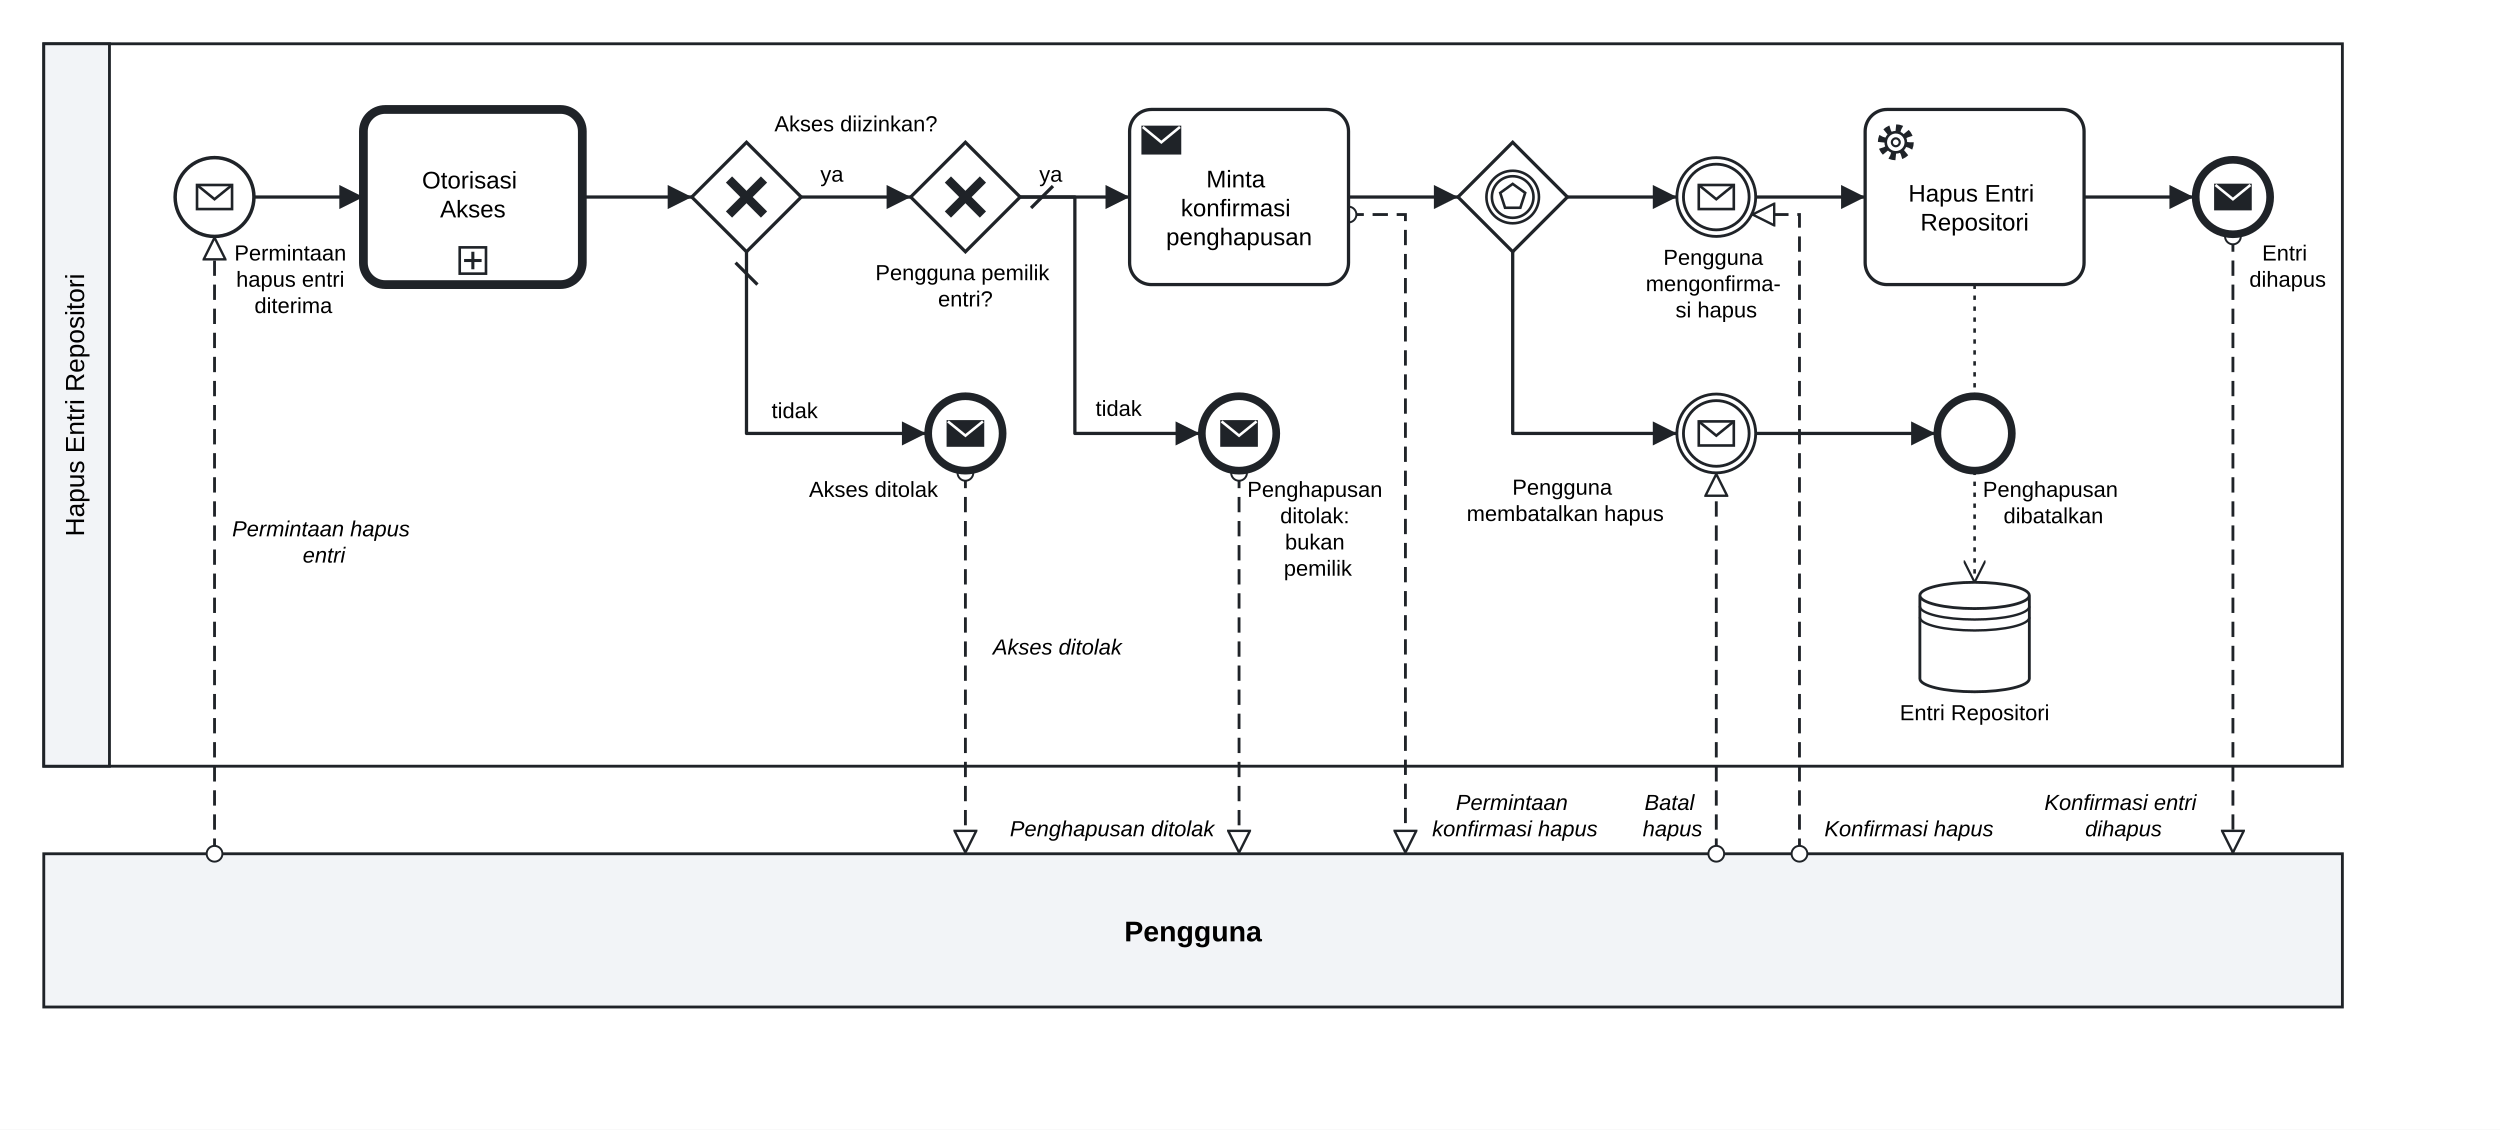
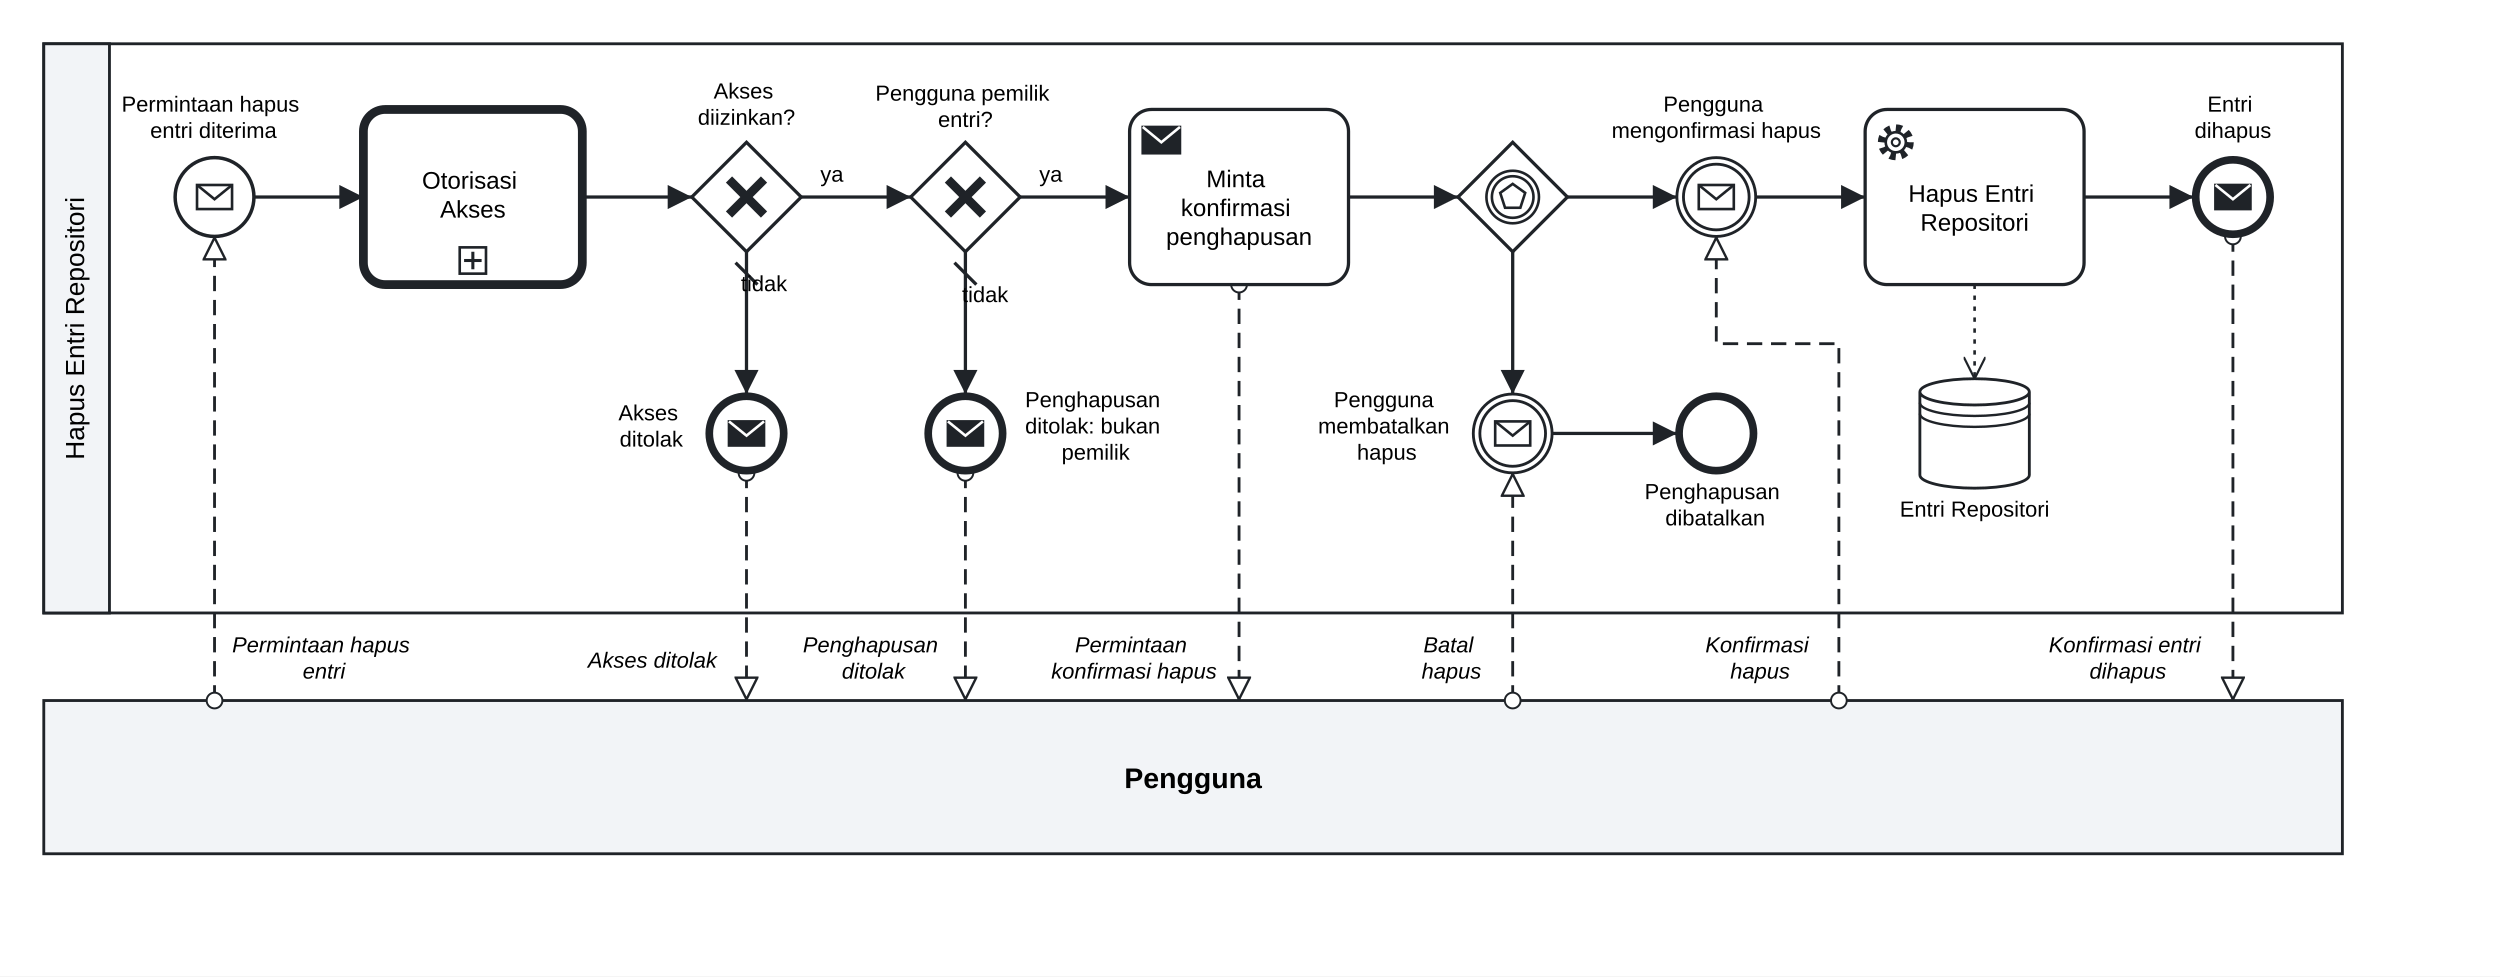
- <svg xmlns="http://www.w3.org/2000/svg" viewBox="-20 -20 1142 516" width="1142" height="516" font-family="Arial, Helvetica, sans-serif" role="img" aria-labelledby="tok-title tok-desc">
+ <svg xmlns="http://www.w3.org/2000/svg" viewBox="140 60 1142 446" width="1142" height="446" font-family="Arial, Helvetica, sans-serif" role="img" aria-labelledby="tok-title tok-desc">
  <defs>
    <marker id="seqEnd" viewBox="0 0 10 10" refX="10" refY="5" markerUnits="userSpaceOnUse" markerWidth="11" markerHeight="11" orient="auto">
      <path d="M0,0 L10,5 L0,10 z" fill="#1f2328" />
    </marker>
    <marker id="msgEnd" viewBox="0 0 10 10" refX="10" refY="5" markerUnits="userSpaceOnUse" markerWidth="11" markerHeight="11" orient="auto">
      <path d="M0.5,0.5 L9.5,5 L0.5,9.5 z" fill="#fff" stroke="#1f2328" />
    </marker>
    <marker id="msgStart" viewBox="0 0 10 10" refX="5" refY="5" markerUnits="userSpaceOnUse" markerWidth="9" markerHeight="9">
      <circle cx="5" cy="5" r="4" fill="#fff" stroke="#1f2328" />
    </marker>
    <marker id="assocEnd" viewBox="0 0 10 10" refX="10" refY="5" markerUnits="userSpaceOnUse" markerWidth="10" markerHeight="10" orient="auto">
      <path d="M0,0 L10,5 L0,10" fill="none" stroke="#1f2328" />
    </marker>
  </defs>
-   <rect x="-20" y="-20" width="1142" height="516" fill="#fff" />
-   <rect x="0.0" y="0.0" width="1050.0" height="330.0" fill="#fff" stroke="#1f2328" stroke-width="1.3" />
-   <rect x="0.0" y="0.0" width="30" height="330.0" fill="#f2f4f7" stroke="#1f2328" stroke-width="1.3" />
-   <g transform="rotate(-90 15.0 165.0)">
-     <text x="15.0" y="165.0" font-size="12" text-anchor="middle" dominant-baseline="middle" transform="translate(0 0.0)">Hapus Entri Repositori</text>
+   <rect x="140" y="60" width="1142" height="446" fill="#fff" />
+   <rect x="160.0" y="80.0" width="1050.0" height="260.0" fill="#fff" stroke="#1f2328" stroke-width="1.3" />
+   <rect x="160.0" y="80.0" width="30" height="260.0" fill="#f2f4f7" stroke="#1f2328" stroke-width="1.3" />
+   <g transform="rotate(-90 175.0 210.0)">
+     <text x="175.0" y="210.0" font-size="12" text-anchor="middle" dominant-baseline="middle" transform="translate(0 0.0)">Hapus Entri Repositori</text>
  </g>
-   <rect x="0.0" y="370.0" width="1050.0" height="70.0" fill="#f2f4f7" stroke="#1f2328" stroke-width="1.3" />
-   <text x="525.0" y="410.0" font-size="13" text-anchor="middle" font-weight="bold">
-     <tspan x="525.0" dy="0.0">Pengguna</tspan>
+   <rect x="160.0" y="380.0" width="1050.0" height="70.0" fill="#f2f4f7" stroke="#1f2328" stroke-width="1.3" />
+   <text x="685.0" y="420.0" font-size="13" text-anchor="middle" font-weight="bold">
+     <tspan x="685.0" dy="0.0">Pengguna</tspan>
  </text>
-   <polyline points="78.0,370.0 78.0,88.0" fill="none" stroke="#1f2328" stroke-width="1.3" stroke-dasharray="7 4" marker-start="url(#msgStart)" marker-end="url(#msgEnd)" />
-   <polyline points="421.0,196.0 421.0,370.0" fill="none" stroke="#1f2328" stroke-width="1.3" stroke-dasharray="7 4" marker-start="url(#msgStart)" marker-end="url(#msgEnd)" />
-   <polyline points="546.0,196.0 546.0,370.0" fill="none" stroke="#1f2328" stroke-width="1.3" stroke-dasharray="7 4" marker-start="url(#msgStart)" marker-end="url(#msgEnd)" />
-   <polyline points="596.0,78.0 622.0,78.0 622.0,370.0" fill="none" stroke="#1f2328" stroke-width="1.3" stroke-dasharray="7 4" marker-start="url(#msgStart)" marker-end="url(#msgEnd)" />
-   <polyline points="802.0,370.0 802.0,78.0 780.0,78.0" fill="none" stroke="#1f2328" stroke-width="1.3" stroke-dasharray="7 4" marker-start="url(#msgStart)" marker-end="url(#msgEnd)" />
-   <polyline points="764.0,370.0 764.0,196.0" fill="none" stroke="#1f2328" stroke-width="1.3" stroke-dasharray="7 4" marker-start="url(#msgStart)" marker-end="url(#msgEnd)" />
-   <polyline points="1000.0,88.0 1000.0,370.0" fill="none" stroke="#1f2328" stroke-width="1.3" stroke-dasharray="7 4" marker-start="url(#msgStart)" marker-end="url(#msgEnd)" />
-   <polyline points="882.0,110.0 882.0,246.0" fill="none" stroke="#1f2328" stroke-width="1.2" stroke-dasharray="2 3" marker-end="url(#assocEnd)" />
-   <polyline points="96.0,70.0 146.0,70.0" fill="none" stroke="#1f2328" stroke-width="1.5" stroke-linejoin="round" marker-end="url(#seqEnd)" />
-   <polyline points="246.0,70.0 296.0,70.0" fill="none" stroke="#1f2328" stroke-width="1.5" stroke-linejoin="round" marker-end="url(#seqEnd)" />
-   <polyline points="346.0,70.0 396.0,70.0" fill="none" stroke="#1f2328" stroke-width="1.5" stroke-linejoin="round" marker-end="url(#seqEnd)" />
-   <polyline points="321.0,95.0 321.0,178.0 403.0,178.0" fill="none" stroke="#1f2328" stroke-width="1.5" stroke-linejoin="round" marker-end="url(#seqEnd)" />
-   <line x1="316.0" y1="100.0" x2="326.0" y2="110.0" stroke="#1f2328" stroke-width="1.5" />
-   <polyline points="446.0,70.0 496.0,70.0" fill="none" stroke="#1f2328" stroke-width="1.5" stroke-linejoin="round" marker-end="url(#seqEnd)" />
-   <polyline points="446.0,70.0 471.0,70.0 471.0,178.0 528.0,178.0" fill="none" stroke="#1f2328" stroke-width="1.5" stroke-linejoin="round" marker-end="url(#seqEnd)" />
-   <line x1="451.0" y1="75.0" x2="461.0" y2="65.0" stroke="#1f2328" stroke-width="1.5" />
-   <polyline points="596.0,70.0 646.0,70.0" fill="none" stroke="#1f2328" stroke-width="1.5" stroke-linejoin="round" marker-end="url(#seqEnd)" />
-   <polyline points="696.0,70.0 746.0,70.0" fill="none" stroke="#1f2328" stroke-width="1.5" stroke-linejoin="round" marker-end="url(#seqEnd)" />
-   <polyline points="671.0,95.0 671.0,178.0 746.0,178.0" fill="none" stroke="#1f2328" stroke-width="1.5" stroke-linejoin="round" marker-end="url(#seqEnd)" />
-   <polyline points="782.0,70.0 832.0,70.0" fill="none" stroke="#1f2328" stroke-width="1.5" stroke-linejoin="round" marker-end="url(#seqEnd)" />
-   <polyline points="932.0,70.0 982.0,70.0" fill="none" stroke="#1f2328" stroke-width="1.5" stroke-linejoin="round" marker-end="url(#seqEnd)" />
-   <polyline points="782.0,178.0 864.0,178.0" fill="none" stroke="#1f2328" stroke-width="1.5" stroke-linejoin="round" marker-end="url(#seqEnd)" />
-   <circle cx="78.0" cy="70.0" r="18" fill="#fff" stroke="#1f2328" stroke-width="1.6" />
-   <rect x="70.0" y="64.5" width="16" height="11" fill="#fff" stroke="#1f2328" stroke-width="1.2" />
-   <polyline points="70.0,64.5 78.0,71.0 86.0,64.5" fill="none" stroke="#1f2328" stroke-width="1.2" />
-   <rect x="146.0" y="30.0" width="100.0" height="80.0" rx="10" fill="#fff" stroke="#1f2328" stroke-width="4" />
-   <text x="196.0" y="66.1" font-size="11" text-anchor="middle">
-     <tspan x="196.0" dy="0.0">Otorisasi</tspan>
-     <tspan x="196.0" dy="13.2">Akses</tspan>
+   <polyline points="238.0,380.0 238.0,168.0" fill="none" stroke="#1f2328" stroke-width="1.3" stroke-dasharray="7 4" marker-start="url(#msgStart)" marker-end="url(#msgEnd)" />
+   <polyline points="481.0,276.0 481.0,380.0" fill="none" stroke="#1f2328" stroke-width="1.3" stroke-dasharray="7 4" marker-start="url(#msgStart)" marker-end="url(#msgEnd)" />
+   <polyline points="581.0,276.0 581.0,380.0" fill="none" stroke="#1f2328" stroke-width="1.3" stroke-dasharray="7 4" marker-start="url(#msgStart)" marker-end="url(#msgEnd)" />
+   <polyline points="706.0,190.0 706.0,380.0" fill="none" stroke="#1f2328" stroke-width="1.3" stroke-dasharray="7 4" marker-start="url(#msgStart)" marker-end="url(#msgEnd)" />
+   <polyline points="980.0,380.0 980.0,217.0 924.0,217.0 924.0,168.0" fill="none" stroke="#1f2328" stroke-width="1.3" stroke-dasharray="7 4" marker-start="url(#msgStart)" marker-end="url(#msgEnd)" />
+   <polyline points="831.0,380.0 831.0,276.0" fill="none" stroke="#1f2328" stroke-width="1.3" stroke-dasharray="7 4" marker-start="url(#msgStart)" marker-end="url(#msgEnd)" />
+   <polyline points="1160.0,168.0 1160.0,380.0" fill="none" stroke="#1f2328" stroke-width="1.3" stroke-dasharray="7 4" marker-start="url(#msgStart)" marker-end="url(#msgEnd)" />
+   <polyline points="1042.0,190.0 1042.0,233.0" fill="none" stroke="#1f2328" stroke-width="1.2" stroke-dasharray="2 3" marker-end="url(#assocEnd)" />
+   <polyline points="256.0,150.0 306.0,150.0" fill="none" stroke="#1f2328" stroke-width="1.5" stroke-linejoin="round" marker-end="url(#seqEnd)" />
+   <polyline points="406.0,150.0 456.0,150.0" fill="none" stroke="#1f2328" stroke-width="1.5" stroke-linejoin="round" marker-end="url(#seqEnd)" />
+   <polyline points="506.0,150.0 556.0,150.0" fill="none" stroke="#1f2328" stroke-width="1.5" stroke-linejoin="round" marker-end="url(#seqEnd)" />
+   <polyline points="481.0,175.0 481.0,240.0" fill="none" stroke="#1f2328" stroke-width="1.5" stroke-linejoin="round" marker-end="url(#seqEnd)" />
+   <line x1="476.0" y1="180.0" x2="486.0" y2="190.0" stroke="#1f2328" stroke-width="1.5" />
+   <polyline points="606.0,150.0 656.0,150.0" fill="none" stroke="#1f2328" stroke-width="1.5" stroke-linejoin="round" marker-end="url(#seqEnd)" />
+   <polyline points="581.0,175.0 581.0,240.0" fill="none" stroke="#1f2328" stroke-width="1.5" stroke-linejoin="round" marker-end="url(#seqEnd)" />
+   <line x1="576.0" y1="180.0" x2="586.0" y2="190.0" stroke="#1f2328" stroke-width="1.5" />
+   <polyline points="756.0,150.0 806.0,150.0" fill="none" stroke="#1f2328" stroke-width="1.5" stroke-linejoin="round" marker-end="url(#seqEnd)" />
+   <polyline points="856.0,150.0 906.0,150.0" fill="none" stroke="#1f2328" stroke-width="1.5" stroke-linejoin="round" marker-end="url(#seqEnd)" />
+   <polyline points="831.0,175.0 831.0,240.0" fill="none" stroke="#1f2328" stroke-width="1.5" stroke-linejoin="round" marker-end="url(#seqEnd)" />
+   <polyline points="942.0,150.0 992.0,150.0" fill="none" stroke="#1f2328" stroke-width="1.5" stroke-linejoin="round" marker-end="url(#seqEnd)" />
+   <polyline points="1092.0,150.0 1142.0,150.0" fill="none" stroke="#1f2328" stroke-width="1.5" stroke-linejoin="round" marker-end="url(#seqEnd)" />
+   <polyline points="849.0,258.0 906.0,258.0" fill="none" stroke="#1f2328" stroke-width="1.5" stroke-linejoin="round" marker-end="url(#seqEnd)" />
+   <circle cx="238.0" cy="150.0" r="18" fill="#fff" stroke="#1f2328" stroke-width="1.6" />
+   <rect x="230.0" y="144.5" width="16" height="11" fill="#fff" stroke="#1f2328" stroke-width="1.2" />
+   <polyline points="230.0,144.5 238.0,151.0 246.0,144.5" fill="none" stroke="#1f2328" stroke-width="1.2" />
+   <rect x="306.0" y="110.0" width="100.0" height="80.0" rx="10" fill="#fff" stroke="#1f2328" stroke-width="4" />
+   <text x="356.0" y="146.2" font-size="11" text-anchor="middle">
+     <tspan x="356.0" dy="0.0">Otorisasi</tspan>
+     <tspan x="356.0" dy="13.2">Akses</tspan>
  </text>
-   <rect x="190.0" y="93.0" width="12" height="12" fill="#fff" stroke="#1f2328" stroke-width="1.2" />
-   <path d="M192.0,99.0 h8 M196.0,95.0 v8" stroke="#1f2328" stroke-width="1.4" />
-   <polygon points="321.0,45.0 346.0,70.0 321.0,95.0 296.0,70.0" fill="#fff" stroke="#1f2328" stroke-width="1.5" />
-   <path d="M313.0,62.0 L329.0,78.0 M329.0,62.0 L313.0,78.0" stroke="#1f2328" stroke-width="4" />
-   <circle cx="421.0" cy="178.0" r="17" fill="#fff" stroke="#1f2328" stroke-width="3.5" />
-   <rect x="413.0" y="172.5" width="16" height="11" fill="#1f2328" stroke="#1f2328" stroke-width="1.2" />
-   <polyline points="413.0,172.5 421.0,179.0 429.0,172.5" fill="none" stroke="#fff" stroke-width="1.2" />
-   <polygon points="421.0,45.0 446.0,70.0 421.0,95.0 396.0,70.0" fill="#fff" stroke="#1f2328" stroke-width="1.5" />
-   <path d="M413.0,62.0 L429.0,78.0 M429.0,62.0 L413.0,78.0" stroke="#1f2328" stroke-width="4" />
-   <circle cx="546.0" cy="178.0" r="17" fill="#fff" stroke="#1f2328" stroke-width="3.5" />
-   <rect x="538.0" y="172.5" width="16" height="11" fill="#1f2328" stroke="#1f2328" stroke-width="1.2" />
-   <polyline points="538.0,172.5 546.0,179.0 554.0,172.5" fill="none" stroke="#fff" stroke-width="1.2" />
-   <rect x="496.0" y="30.0" width="100.0" height="80.0" rx="10" fill="#fff" stroke="#1f2328" stroke-width="1.5" />
-   <rect x="502.0" y="38.0" width="17" height="12" fill="#1f2328" stroke="#1f2328" stroke-width="1.2" />
-   <polyline points="502.0,38.0 510.5,45.0 519.0,38.0" fill="none" stroke="#fff" stroke-width="1.2" />
-   <text x="546.0" y="65.6" font-size="11" text-anchor="middle">
-     <tspan x="546.0" dy="0.0">Minta</tspan>
-     <tspan x="546.0" dy="13.2">konfirmasi</tspan>
-     <tspan x="546.0" dy="13.2">penghapusan</tspan>
+   <rect x="350.0" y="173.0" width="12" height="12" fill="#fff" stroke="#1f2328" stroke-width="1.2" />
+   <path d="M352.0,179.0 h8 M356.0,175.0 v8" stroke="#1f2328" stroke-width="1.4" />
+   <polygon points="481.0,125.0 506.0,150.0 481.0,175.0 456.0,150.0" fill="#fff" stroke="#1f2328" stroke-width="1.5" />
+   <path d="M473.0,142.0 L489.0,158.0 M489.0,142.0 L473.0,158.0" stroke="#1f2328" stroke-width="4" />
+   <polygon points="581.0,125.0 606.0,150.0 581.0,175.0 556.0,150.0" fill="#fff" stroke="#1f2328" stroke-width="1.5" />
+   <path d="M573.0,142.0 L589.0,158.0 M589.0,142.0 L573.0,158.0" stroke="#1f2328" stroke-width="4" />
+   <rect x="656.0" y="110.0" width="100.0" height="80.0" rx="10" fill="#fff" stroke="#1f2328" stroke-width="1.5" />
+   <rect x="662.0" y="118.0" width="17" height="12" fill="#1f2328" stroke="#1f2328" stroke-width="1.2" />
+   <polyline points="662.0,118.0 670.5,125.0 679.0,118.0" fill="none" stroke="#fff" stroke-width="1.2" />
+   <text x="706.0" y="145.5" font-size="11" text-anchor="middle">
+     <tspan x="706.0" dy="0.0">Minta</tspan>
+     <tspan x="706.0" dy="13.2">konfirmasi</tspan>
+     <tspan x="706.0" dy="13.2">penghapusan</tspan>
  </text>
-   <polygon points="671.0,45.0 696.0,70.0 671.0,95.0 646.0,70.0" fill="#fff" stroke="#1f2328" stroke-width="1.5" />
-   <circle cx="671.0" cy="70.0" r="12" fill="none" stroke="#1f2328" stroke-width="1.2" />
-   <circle cx="671.0" cy="70.0" r="9.5" fill="none" stroke="#1f2328" stroke-width="1.2" />
-   <polygon points="671.0,64.0 676.7,68.1 674.5,74.9 667.5,74.9 665.3,68.1" fill="none" stroke="#1f2328" stroke-width="1.2" />
-   <circle cx="764.0" cy="70.0" r="18" fill="#fff" stroke="#1f2328" stroke-width="1.3" />
-   <circle cx="764.0" cy="70.0" r="15" fill="none" stroke="#1f2328" stroke-width="1.3" />
-   <rect x="756.0" y="64.5" width="16" height="11" fill="#fff" stroke="#1f2328" stroke-width="1.2" />
-   <polyline points="756.0,64.5 764.0,71.0 772.0,64.5" fill="none" stroke="#1f2328" stroke-width="1.2" />
-   <circle cx="764.0" cy="178.0" r="18" fill="#fff" stroke="#1f2328" stroke-width="1.3" />
-   <circle cx="764.0" cy="178.0" r="15" fill="none" stroke="#1f2328" stroke-width="1.3" />
-   <rect x="756.0" y="172.5" width="16" height="11" fill="#fff" stroke="#1f2328" stroke-width="1.2" />
-   <polyline points="756.0,172.5 764.0,179.0 772.0,172.5" fill="none" stroke="#1f2328" stroke-width="1.2" />
-   <rect x="832.0" y="30.0" width="100.0" height="80.0" rx="10" fill="#fff" stroke="#1f2328" stroke-width="1.5" />
-   <circle cx="846.0" cy="45.0" r="6.5" fill="none" stroke="#1f2328" stroke-width="3.4" stroke-dasharray="2.6 2.5" />
-   <circle cx="846.0" cy="45.0" r="4.6" fill="#fff" stroke="#1f2328" stroke-width="1.2" />
-   <circle cx="846.0" cy="45.0" r="1.8" fill="none" stroke="#1f2328" stroke-width="1" />
-   <text x="882.0" y="72.1" font-size="11" text-anchor="middle">
-     <tspan x="882.0" dy="0.0">Hapus Entri</tspan>
-     <tspan x="882.0" dy="13.2">Repositori</tspan>
+   <polygon points="831.0,125.0 856.0,150.0 831.0,175.0 806.0,150.0" fill="#fff" stroke="#1f2328" stroke-width="1.5" />
+   <circle cx="831.0" cy="150.0" r="12" fill="none" stroke="#1f2328" stroke-width="1.2" />
+   <circle cx="831.0" cy="150.0" r="9.5" fill="none" stroke="#1f2328" stroke-width="1.2" />
+   <polygon points="831.0,144.0 836.7,148.1 834.5,154.9 827.5,154.9 825.3,148.1" fill="none" stroke="#1f2328" stroke-width="1.2" />
+   <circle cx="924.0" cy="150.0" r="18" fill="#fff" stroke="#1f2328" stroke-width="1.3" />
+   <circle cx="924.0" cy="150.0" r="15" fill="none" stroke="#1f2328" stroke-width="1.3" />
+   <rect x="916.0" y="144.5" width="16" height="11" fill="#fff" stroke="#1f2328" stroke-width="1.2" />
+   <polyline points="916.0,144.5 924.0,151.0 932.0,144.5" fill="none" stroke="#1f2328" stroke-width="1.2" />
+   <rect x="992.0" y="110.0" width="100.0" height="80.0" rx="10" fill="#fff" stroke="#1f2328" stroke-width="1.5" />
+   <circle cx="1006.0" cy="125.0" r="6.5" fill="none" stroke="#1f2328" stroke-width="3.4" stroke-dasharray="2.6 2.5" />
+   <circle cx="1006.0" cy="125.0" r="4.6" fill="#fff" stroke="#1f2328" stroke-width="1.2" />
+   <circle cx="1006.0" cy="125.0" r="1.8" fill="none" stroke="#1f2328" stroke-width="1" />
+   <text x="1042.0" y="152.2" font-size="11" text-anchor="middle">
+     <tspan x="1042.0" dy="0.0">Hapus Entri</tspan>
+     <tspan x="1042.0" dy="13.2">Repositori</tspan>
  </text>
-   <circle cx="1000.0" cy="70.0" r="17" fill="#fff" stroke="#1f2328" stroke-width="3.5" />
-   <rect x="992.0" y="64.5" width="16" height="11" fill="#1f2328" stroke="#1f2328" stroke-width="1.2" />
-   <polyline points="992.0,64.5 1000.0,71.0 1008.0,64.5" fill="none" stroke="#fff" stroke-width="1.2" />
-   <circle cx="882.0" cy="178.0" r="17" fill="#fff" stroke="#1f2328" stroke-width="3.5" />
-   <path d="M857.0,252.0 a25.0,6 0 0 0 50.0,0 a25.0,6 0 0 0 -50.0,0 v38.0 a25.0,6 0 0 0 50.0,0 v-38.0" fill="#fff" stroke="#1f2328" stroke-width="1.3" />
-   <path d="M857.0,257.0 a25.0,6 0 0 0 50.0,0 M857.0,262.0 a25.0,6 0 0 0 50.0,0" fill="none" stroke="#1f2328" stroke-width="1.1" />
-   <text x="128.0" y="225.0" font-size="10" text-anchor="middle" font-style="italic">
-     <tspan x="128.0" dy="0.0">Permintaan hapus</tspan>
-     <tspan x="128.0" dy="12.0">entri</tspan>
+   <circle cx="1160.0" cy="150.0" r="17" fill="#fff" stroke="#1f2328" stroke-width="3.5" />
+   <rect x="1152.0" y="144.5" width="16" height="11" fill="#1f2328" stroke="#1f2328" stroke-width="1.2" />
+   <polyline points="1152.0,144.5 1160.0,151.0 1168.0,144.5" fill="none" stroke="#fff" stroke-width="1.2" />
+   <circle cx="481.0" cy="258.0" r="17" fill="#fff" stroke="#1f2328" stroke-width="3.5" />
+   <rect x="473.0" y="252.5" width="16" height="11" fill="#1f2328" stroke="#1f2328" stroke-width="1.2" />
+   <polyline points="473.0,252.5 481.0,259.0 489.0,252.5" fill="none" stroke="#fff" stroke-width="1.2" />
+   <circle cx="581.0" cy="258.0" r="17" fill="#fff" stroke="#1f2328" stroke-width="3.5" />
+   <rect x="573.0" y="252.5" width="16" height="11" fill="#1f2328" stroke="#1f2328" stroke-width="1.2" />
+   <polyline points="573.0,252.5 581.0,259.0 589.0,252.5" fill="none" stroke="#fff" stroke-width="1.2" />
+   <circle cx="831.0" cy="258.0" r="18" fill="#fff" stroke="#1f2328" stroke-width="1.3" />
+   <circle cx="831.0" cy="258.0" r="15" fill="none" stroke="#1f2328" stroke-width="1.3" />
+   <rect x="823.0" y="252.5" width="16" height="11" fill="#fff" stroke="#1f2328" stroke-width="1.2" />
+   <polyline points="823.0,252.5 831.0,259.0 839.0,252.5" fill="none" stroke="#1f2328" stroke-width="1.2" />
+   <circle cx="924.0" cy="258.0" r="17" fill="#fff" stroke="#1f2328" stroke-width="3.5" />
+   <path d="M1017.0,239.0 a25.0,6 0 0 0 50.0,0 a25.0,6 0 0 0 -50.0,0 v38.0 a25.0,6 0 0 0 50.0,0 v-38.0" fill="#fff" stroke="#1f2328" stroke-width="1.3" />
+   <path d="M1017.0,244.0 a25.0,6 0 0 0 50.0,0 M1017.0,249.0 a25.0,6 0 0 0 50.0,0" fill="none" stroke="#1f2328" stroke-width="1.1" />
+   <text x="288.0" y="358.0" font-size="10" text-anchor="middle" font-style="italic">
+     <tspan x="288.0" dy="0.0">Permintaan hapus</tspan>
+     <tspan x="288.0" dy="12.0">entri</tspan>
  </text>
-   <text x="463.0" y="279.0" font-size="10" text-anchor="middle" font-style="italic">
-     <tspan x="463.0" dy="0.0">Akses ditolak</tspan>
+   <text x="438.0" y="365.0" font-size="10" text-anchor="middle" font-style="italic">
+     <tspan x="438.0" dy="0.0">Akses ditolak</tspan>
  </text>
-   <text x="488.0" y="362.0" font-size="10" text-anchor="middle" font-style="italic">
-     <tspan x="488.0" dy="0.0">Penghapusan ditolak</tspan>
+   <text x="539.0" y="358.0" font-size="10" text-anchor="middle" font-style="italic">
+     <tspan x="539.0" dy="0.0">Penghapusan</tspan>
+     <tspan x="539.0" dy="12.0">ditolak</tspan>
  </text>
-   <text x="672.0" y="350.0" font-size="10" text-anchor="middle" font-style="italic">
-     <tspan x="672.0" dy="0.0">Permintaan</tspan>
-     <tspan x="672.0" dy="12.0">konfirmasi hapus</tspan>
+   <text x="658.0" y="358.0" font-size="10" text-anchor="middle" font-style="italic">
+     <tspan x="658.0" dy="0.0">Permintaan</tspan>
+     <tspan x="658.0" dy="12.0">konfirmasi hapus</tspan>
  </text>
-   <text x="852.0" y="362.0" font-size="10" text-anchor="middle" font-style="italic">
-     <tspan x="852.0" dy="0.0">Konfirmasi hapus</tspan>
+   <text x="944.0" y="358.0" font-size="10" text-anchor="middle" font-style="italic">
+     <tspan x="944.0" dy="0.0">Konfirmasi</tspan>
+     <tspan x="944.0" dy="12.0">hapus</tspan>
  </text>
-   <text x="744.0" y="350.0" font-size="10" text-anchor="middle" font-style="italic">
-     <tspan x="744.0" dy="0.0">Batal</tspan>
-     <tspan x="744.0" dy="12.0">hapus</tspan>
+   <text x="803.0" y="358.0" font-size="10" text-anchor="middle" font-style="italic">
+     <tspan x="803.0" dy="0.0">Batal</tspan>
+     <tspan x="803.0" dy="12.0">hapus</tspan>
  </text>
-   <text x="950.0" y="350.0" font-size="10" text-anchor="middle" font-style="italic">
-     <tspan x="950.0" dy="0.0">Konfirmasi entri</tspan>
-     <tspan x="950.0" dy="12.0">dihapus</tspan>
+   <text x="1112.0" y="358.0" font-size="10" text-anchor="middle" font-style="italic">
+     <tspan x="1112.0" dy="0.0">Konfirmasi entri</tspan>
+     <tspan x="1112.0" dy="12.0">dihapus</tspan>
  </text>
-   <text x="360.0" y="63.0" font-size="10" text-anchor="middle">
-     <tspan x="360.0" dy="0.0">ya</tspan>
+   <text x="520.0" y="143.0" font-size="10" text-anchor="middle">
+     <tspan x="520.0" dy="0.0">ya</tspan>
  </text>
-   <text x="343.0" y="171.0" font-size="10" text-anchor="middle">
-     <tspan x="343.0" dy="0.0">tidak</tspan>
+   <text x="489.0" y="193.0" font-size="10" text-anchor="middle">
+     <tspan x="489.0" dy="0.0">tidak</tspan>
  </text>
-   <text x="460.0" y="63.0" font-size="10" text-anchor="middle">
-     <tspan x="460.0" dy="0.0">ya</tspan>
+   <text x="620.0" y="143.0" font-size="10" text-anchor="middle">
+     <tspan x="620.0" dy="0.0">ya</tspan>
  </text>
-   <text x="491.0" y="170.0" font-size="10" text-anchor="middle">
-     <tspan x="491.0" dy="0.0">tidak</tspan>
+   <text x="590.0" y="198.0" font-size="10" text-anchor="middle">
+     <tspan x="590.0" dy="0.0">tidak</tspan>
  </text>
-   <text x="114.0" y="99.0" font-size="10" text-anchor="middle">
-     <tspan x="114.0" dy="0.0">Permintaan</tspan>
-     <tspan x="114.0" dy="12.0">hapus entri</tspan>
-     <tspan x="114.0" dy="12.0">diterima</tspan>
+   <text x="237.5" y="111.0" font-size="10" text-anchor="middle">
+     <tspan x="237.5" dy="0.0">Permintaan hapus</tspan>
+     <tspan x="237.5" dy="12.0">entri diterima</tspan>
  </text>
-   <text x="371.0" y="40.0" font-size="10" text-anchor="middle">
-     <tspan x="371.0" dy="0.0">Akses diizinkan?</tspan>
+   <text x="481.0" y="105.0" font-size="10" text-anchor="middle">
+     <tspan x="481.0" dy="0.0">Akses</tspan>
+     <tspan x="481.0" dy="12.0">diizinkan?</tspan>
  </text>
-   <text x="379.0" y="207.0" font-size="10" text-anchor="middle">
-     <tspan x="379.0" dy="0.0">Akses ditolak</tspan>
+   <text x="581.0" y="106.0" font-size="10" text-anchor="middle">
+     <tspan x="581.0" dy="0.0">Pengguna pemilik</tspan>
+     <tspan x="581.0" dy="12.0">entri?</tspan>
  </text>
-   <text x="421.0" y="108.0" font-size="10" text-anchor="middle">
-     <tspan x="421.0" dy="0.0">Pengguna pemilik</tspan>
-     <tspan x="421.0" dy="12.0">entri?</tspan>
+   <text x="924.0" y="111.0" font-size="10" text-anchor="middle">
+     <tspan x="924.0" dy="0.0">Pengguna</tspan>
+     <tspan x="924.0" dy="12.0">mengonfirmasi hapus</tspan>
  </text>
-   <text x="582.0" y="207.0" font-size="10" text-anchor="middle">
-     <tspan x="582.0" dy="0.0">Penghapusan</tspan>
-     <tspan x="582.0" dy="12.0">ditolak:</tspan>
-     <tspan x="582.0" dy="12.0">bukan</tspan>
-     <tspan x="582.0" dy="12.0">pemilik</tspan>
+   <text x="1160.0" y="111.0" font-size="10" text-anchor="middle">
+     <tspan x="1160.0" dy="0.0">Entri</tspan>
+     <tspan x="1160.0" dy="12.0">dihapus</tspan>
  </text>
-   <text x="764.0" y="101.0" font-size="10" text-anchor="middle">
-     <tspan x="764.0" dy="0.0">Pengguna</tspan>
-     <tspan x="764.0" dy="12.0">mengonfirma-</tspan>
-     <tspan x="764.0" dy="12.0">si hapus</tspan>
+   <text x="437.5" y="252.0" font-size="10" text-anchor="middle">
+     <tspan x="437.5" dy="0.0">Akses</tspan>
+     <tspan x="437.5" dy="12.0">ditolak</tspan>
  </text>
-   <text x="695.0" y="206.0" font-size="10" text-anchor="middle">
-     <tspan x="695.0" dy="0.0">Pengguna</tspan>
-     <tspan x="695.0" dy="12.0">membatalkan hapus</tspan>
+   <text x="640.5" y="246.0" font-size="10" text-anchor="middle">
+     <tspan x="640.5" dy="0.0">Penghapusan</tspan>
+     <tspan x="640.5" dy="12.0">ditolak: bukan</tspan>
+     <tspan x="640.5" dy="12.0">pemilik</tspan>
  </text>
-   <text x="1025.0" y="99.0" font-size="10" text-anchor="middle">
-     <tspan x="1025.0" dy="0.0">Entri</tspan>
-     <tspan x="1025.0" dy="12.0">dihapus</tspan>
+   <text x="773.5" y="246.0" font-size="10" text-anchor="middle">
+     <tspan x="773.5" dy="0.0">Pengguna</tspan>
+     <tspan x="773.5" dy="12.0">membatalkan</tspan>
+     <tspan x="773.5" dy="12.0">hapus</tspan>
  </text>
-   <text x="918.0" y="207.0" font-size="10" text-anchor="middle">
-     <tspan x="918.0" dy="0.0">Penghapusan</tspan>
-     <tspan x="918.0" dy="12.0">dibatalkan</tspan>
+   <text x="923.5" y="288.0" font-size="10" text-anchor="middle">
+     <tspan x="923.5" dy="0.0">Penghapusan</tspan>
+     <tspan x="923.5" dy="12.0">dibatalkan</tspan>
  </text>
-   <text x="882.0" y="309.0" font-size="10" text-anchor="middle">
-     <tspan x="882.0" dy="0.0">Entri Repositori</tspan>
+   <text x="1042.0" y="296.0" font-size="10" text-anchor="middle">
+     <tspan x="1042.0" dy="0.0">Entri Repositori</tspan>
  </text>
</svg>
